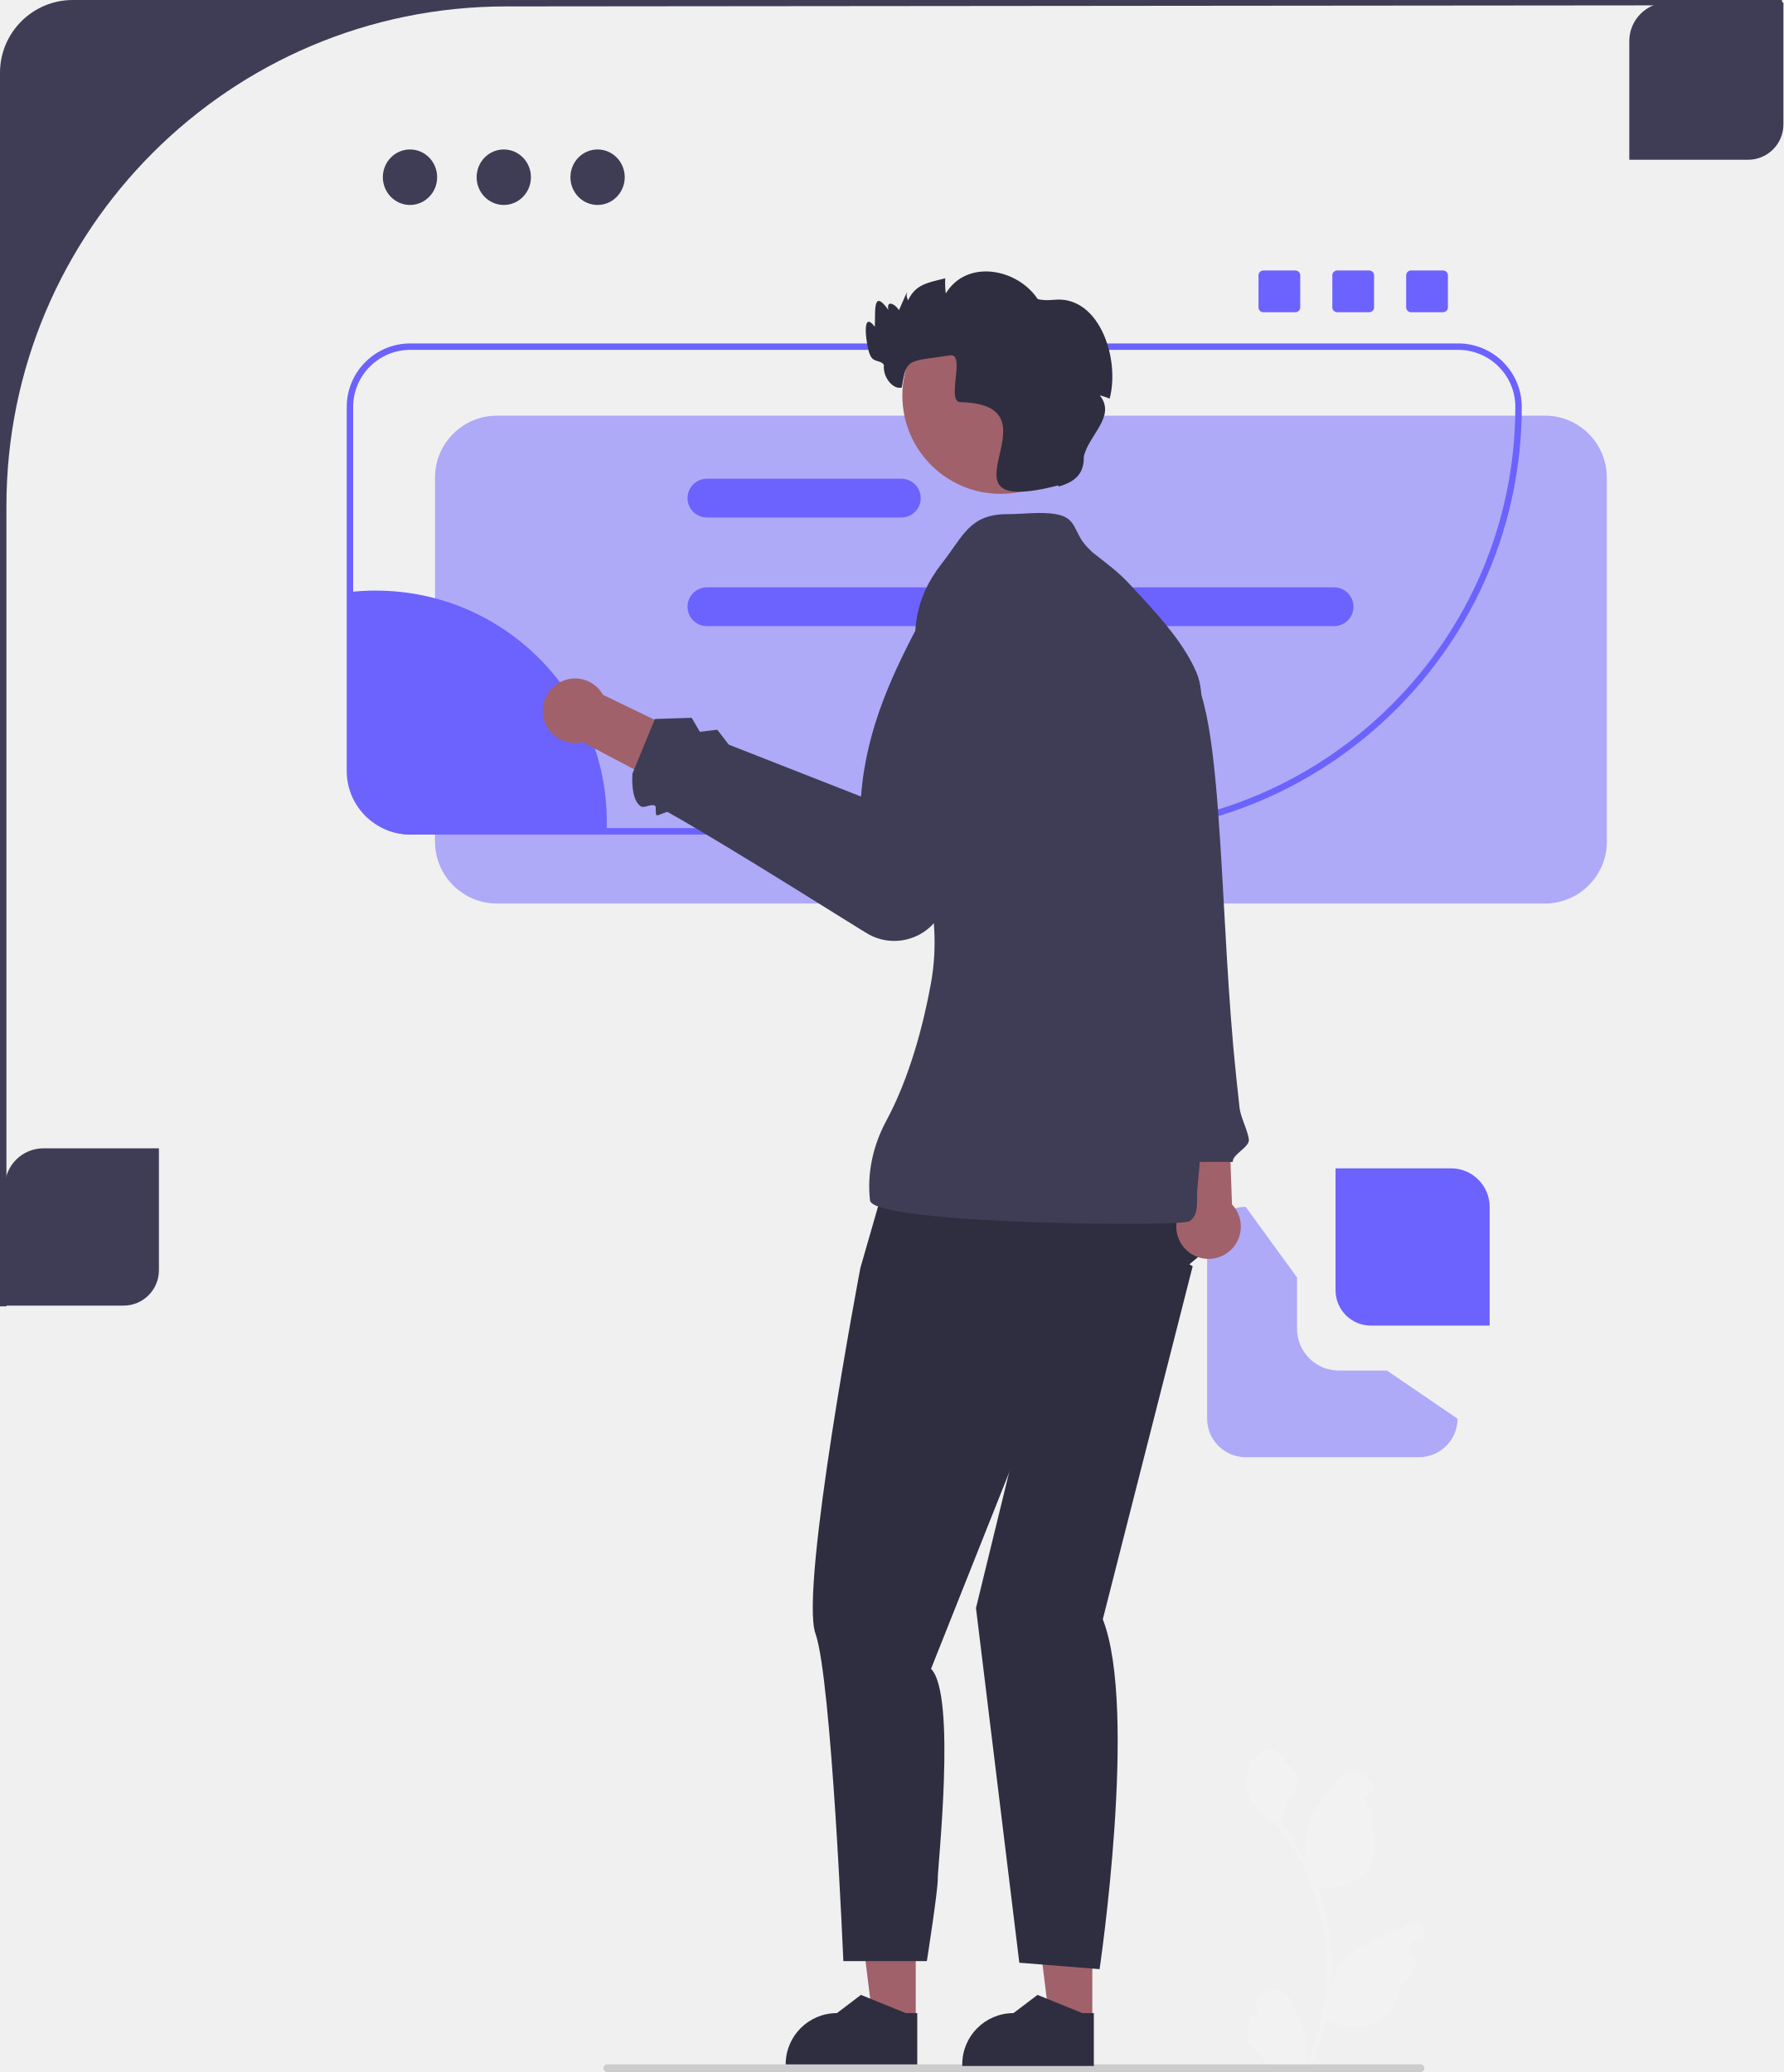
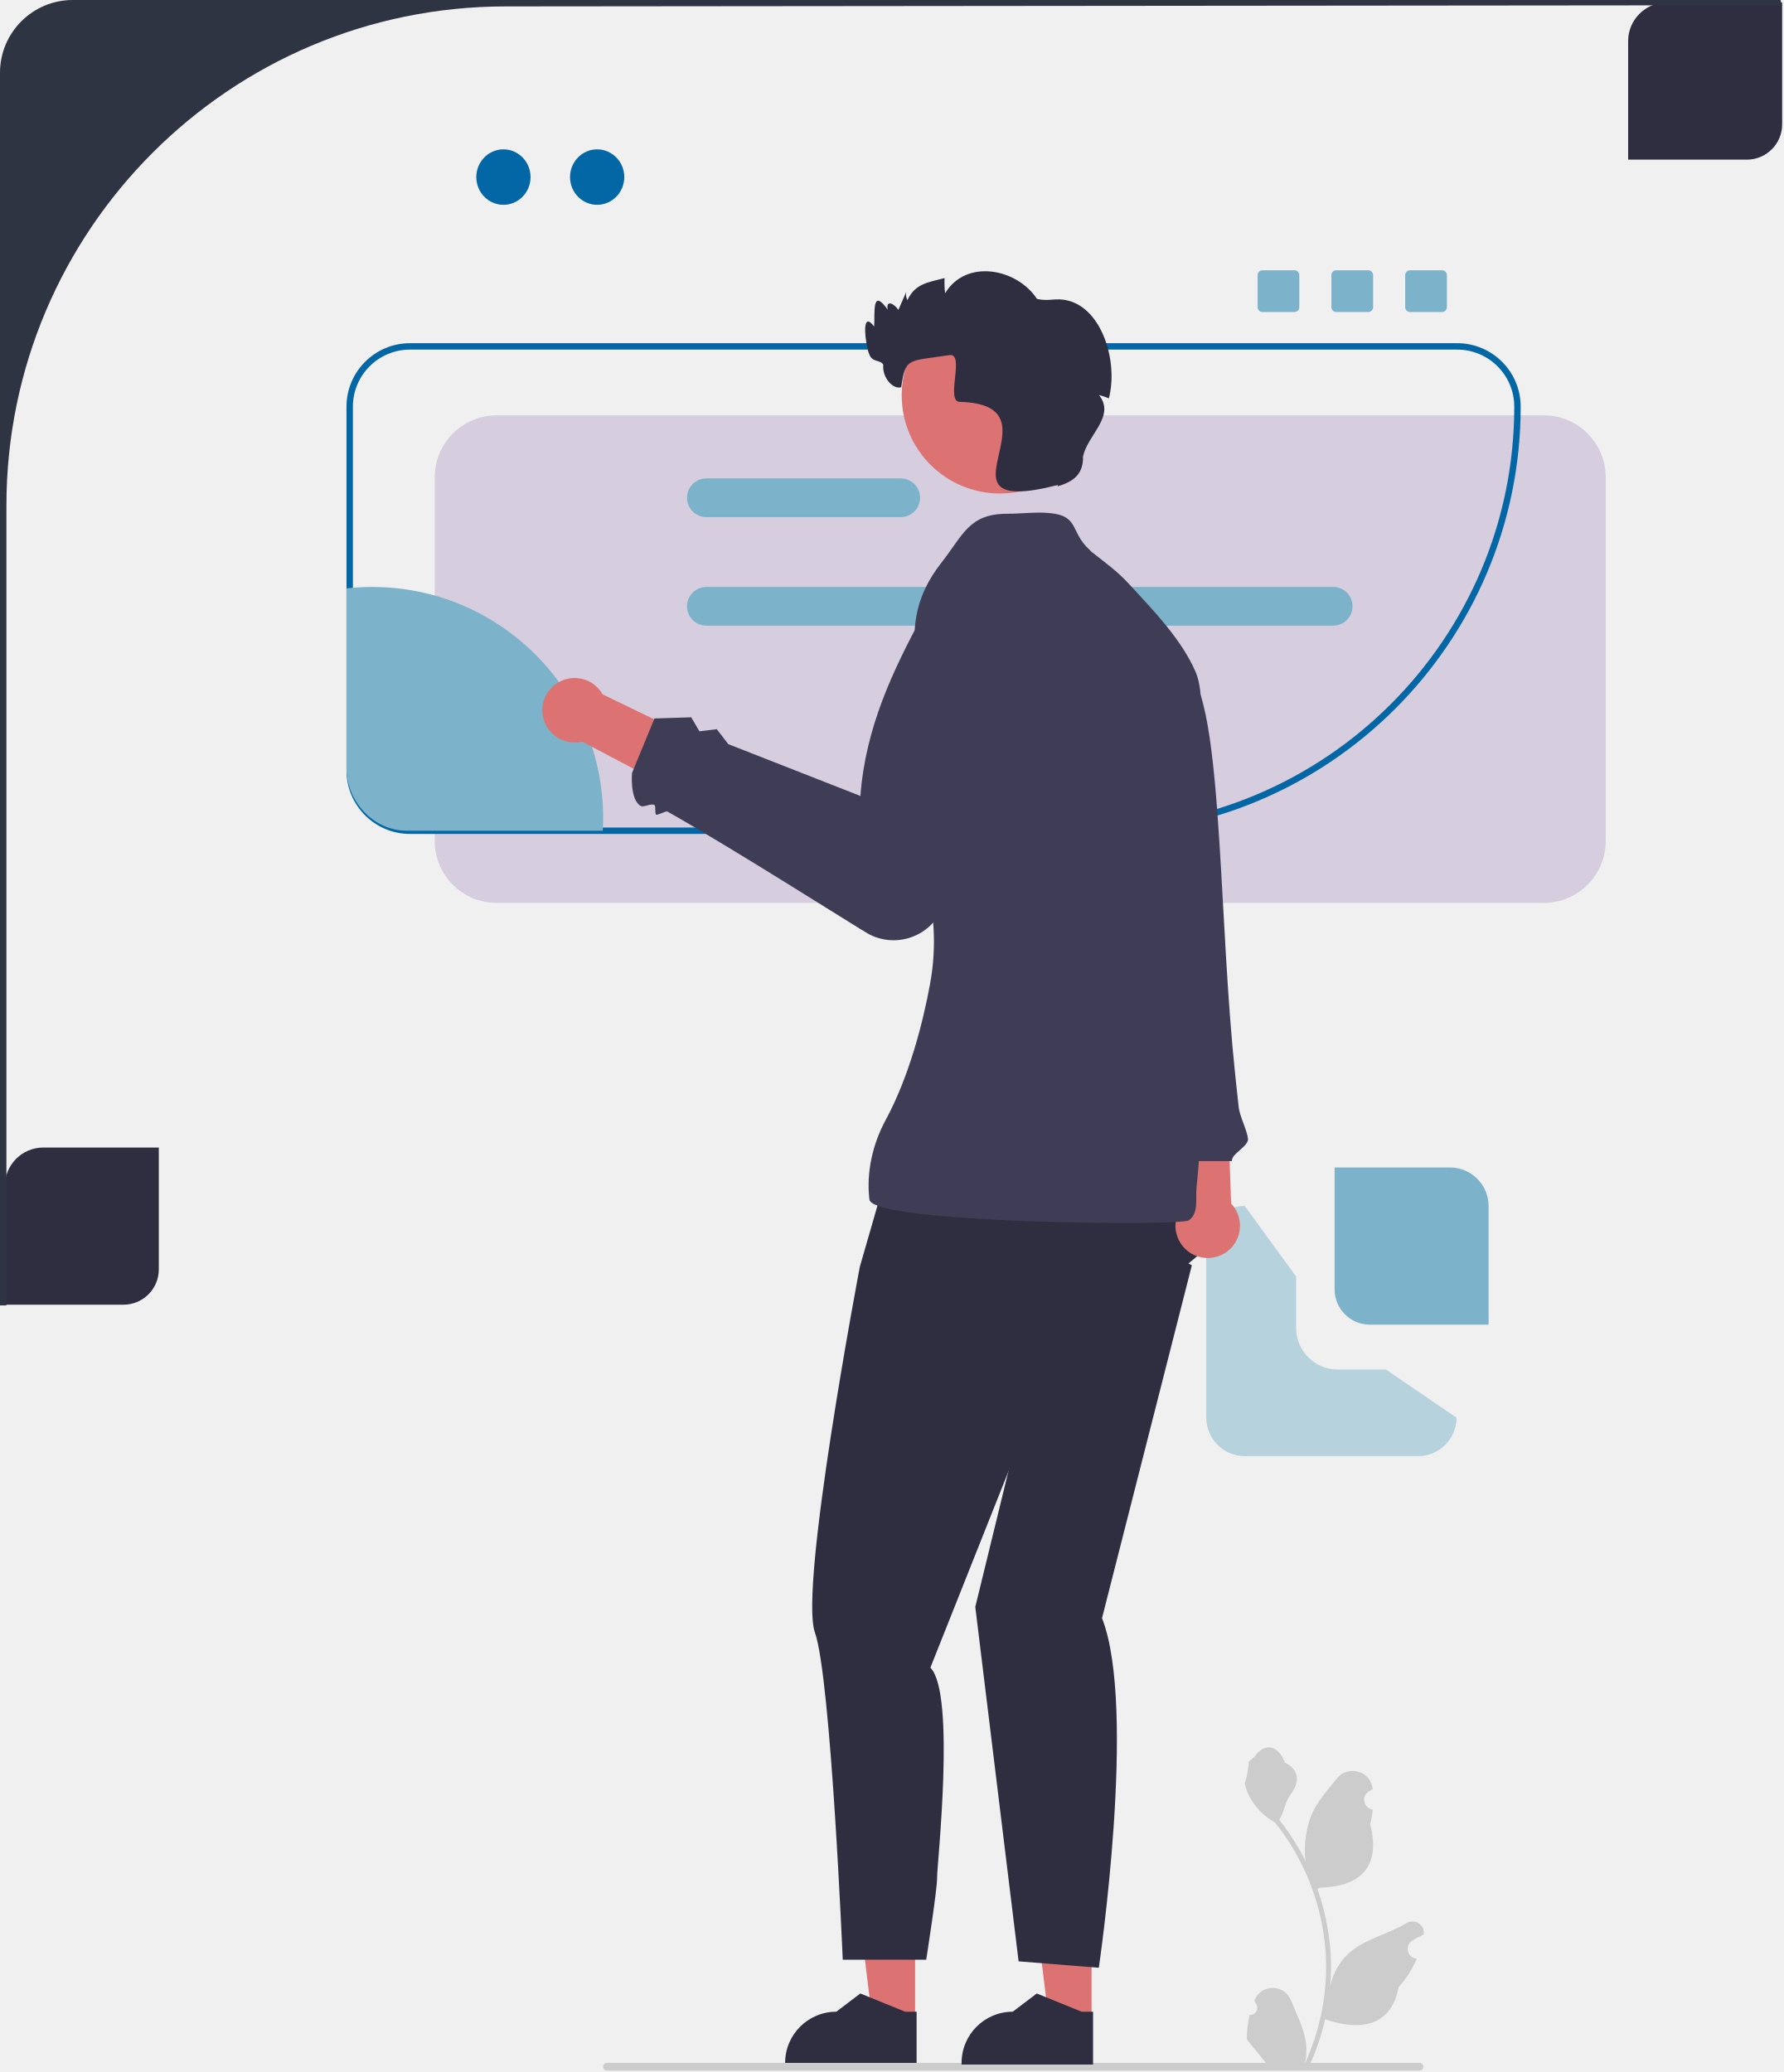
- <svg xmlns="http://www.w3.org/2000/svg" width="555.5" height="645.545">
-   <path d="M38.5 406.773h-37v-37c0-6.6 5.4-12 12-12h36v38c0 6.065-4.935 11-11 11zm506-357h-37v-37c0-6.6 5.4-12 12-12h36v38c0 6.065-4.935 11-11 11z" fill="#3f3d56" />
-   <path fill="#a0616a" d="M285.241 629.768l-13.327-.001-6.34-51.405 19.67.002-.003 51.404z" />
-   <path d="M285.71 643.671l-40.982-.002v-.518c0-8.81 7.142-15.95 15.951-15.951h.001l7.486-5.68 13.967 5.68h3.578v16.471zm-8.915-279.208L268 395s-19 99.935-14 113.935S262.685 611 262.685 611h26.016s3.504-22.34 3.401-25.703C292 581.935 298 527.935 290 519.935l35-88 55-46-21.567-26.77-81.638 5.298z" fill="#2f2e41" />
-   <path d="M404 414v-16l-16-22c-6.6 0-12 5.4-12 12v54c0 6.6 5.4 12 12 12h54c6.6 0 12-5.4 12-12l-22-15h-15c-7.168 0-13-5.832-13-13zm77.22-132.5H154.78c-10.631 0-19.28-8.649-19.28-19.28V148.78c0-10.631 8.649-19.28 19.28-19.28h326.44c10.63 0 19.28 8.649 19.28 19.28v113.44c0 10.631-8.65 19.28-19.28 19.28z" fill="#6c63ff" opacity=".5" />
-   <path d="M340.78 260h-213c-10.906 0-19.78-8.874-19.78-19.78V126.78c0-10.907 8.873-19.78 19.78-19.78h326.44c10.906 0 19.78 8.874 19.78 19.78C474 200.238 414.238 260 340.78 260zm-213-151c-9.804 0-17.78 7.976-17.78 17.78v113.44c0 9.804 7.976 17.78 17.78 17.78h213C413.135 258 472 199.135 472 126.78c0-9.804-7.976-17.78-17.78-17.78H127.78z" fill="#6c63ff" />
-   <path d="M367.8 377.044l-2.117-29.963 16.948-3.597 1.11 31.758a10.047 10.047 0 011.702 2.43c2.48 4.968.462 11.006-4.507 13.485-4.968 2.48-11.006.462-13.485-4.507-1.581-3.168-1.327-6.768.349-9.606z" fill="#a0616a" />
-   <path d="M340.895 184.923l-6.52 4.86 16.024 91.378-2.342 5.594 3.125 2.939.958 7.028L364.758 362H384c-.282-2.268 5.28-4.592 5-7-.32-2.753-2.575-6.918-2.895-9.827a1927.76 1927.76 0 01-.736-6.784c-.113-1.059-.227-2.124-.34-3.197-2.46-23.216-3.472-49.341-4.893-71.9-1.812-28.76-4.289-51.724-11.282-55.476l-27.959-22.893z" fill="#3f3d56" />
-   <path d="M389.535 628.212c2.065.13 3.207-2.437 1.644-3.933l-.155-.618c.02-.05.04-.1.062-.149 2.089-4.981 9.17-4.947 11.24.042 1.84 4.428 4.18 8.864 4.757 13.546a18.029 18.029 0 01-.317 6.2c4.308-9.41 6.575-19.686 6.575-30.02a69.91 69.91 0 00-.432-7.783 71.607 71.607 0 00-.995-6.31c-2.306-11.278-7.299-22.019-14.5-30.99-3.462-1.892-6.35-4.85-8.093-8.397-.627-1.278-1.118-2.654-1.35-4.056.394.052 1.485-5.948 1.188-6.317.55-.833 1.532-1.247 2.132-2.06 2.982-4.043 7.091-3.337 9.236 2.157 4.582 2.313 4.627 6.148 1.815 9.837-1.789 2.347-2.035 5.523-3.604 8.035.161.207.33.407.49.614a73.591 73.591 0 017.682 12.168c-.61-4.766.29-10.508 1.826-14.21 1.748-4.217 5.025-7.768 7.91-11.414 3.467-4.38 10.574-2.468 11.185 3.083l.017.161c-.429.242-.849.499-1.259.77-2.34 1.547-1.53 5.174 1.241 5.602l.063.01a30.628 30.628 0 01-.807 4.579c3.702 14.316-4.29 19.53-15.702 19.764-.252.13-.497.258-.749.381a73.187 73.187 0 012.764 9.979 73.856 73.856 0 011.28 9.049c.296 3.83.27 7.68-.052 11.503l.019-.135c.82-4.212 3.107-8.145 6.427-10.87 4.945-4.063 11.932-5.56 17.268-8.825 2.568-1.572 5.86.46 5.411 3.437l-.022.143a20.578 20.578 0 00-3.578 1.887c-2.339 1.547-1.53 5.174 1.242 5.602l.063.01.129.019a30.655 30.655 0 01-5.639 8.829c-2.314 12.497-12.256 13.683-22.89 10.044h-.006a75.092 75.092 0 01-5.045 14.726h-18.02c-.065-.2-.123-.407-.18-.607a20.52 20.52 0 004.986-.297c-1.337-1.641-2.674-3.295-4.011-4.935a1.12 1.12 0 01-.084-.097c-.679-.84-1.363-1.673-2.041-2.512v-.001a29.99 29.99 0 01.878-7.64z" fill="#f2f2f2" />
-   <path d="M187.983 644.355c0 .66.53 1.19 1.19 1.19h253.29c.66 0 1.19-.53 1.19-1.19 0-.66-.53-1.19-1.19-1.19h-253.29c-.66 0-1.19.53-1.19 1.19z" fill="#ccc" />
-   <path d="M22.69 0C10.159 0 0 10.159 0 22.69V407h2V157.68C2 71.7 71.7 2 157.68 2l397.684-.364L555 0H22.69z" fill="#3f3d56" />
-   <path d="M189 256c0 1.34-.04 2.68-.11 4h-61.11c-10.37 0-18.78-8.41-18.78-18.78v-56.78c2.63-.29 5.3-.44 8-.44 39.76 0 72 32.24 72 72zm226.55-73.004H220.183c-3.33 0-6.036 2.707-6.036 6.036s2.706 6.036 6.036 6.036H415.55c3.33 0 6.036-2.706 6.036-6.036s-2.707-6.036-6.036-6.036zm-134.794-33.844h-60.574c-3.33 0-6.036 2.706-6.036 6.036s2.706 6.036 6.036 6.036h60.574c3.33 0 6.036-2.706 6.036-6.036s-2.706-6.036-6.036-6.036z" fill="#6c63ff" />
-   <path fill="#a0616a" d="M340.241 629.768l-13.327-.001-6.34-51.405 19.67.002-.003 51.404z" />
-   <path d="M340.71 643.671l-40.982-.002v-.518c0-8.81 7.142-15.95 15.951-15.951h.001l7.486-5.68 13.967 5.68h3.578v16.471zM312.5 376.5l7 61L304 501l13.5 110.5 25 2s12-81 1-109l28-110-21-12-38-6z" fill="#2f2e41" />
-   <path d="M338.583 170.386c-4.412-4.71-2.901-9-9.722-10.203-4.624-.815-10.189.002-14.924-.002-11.9-.01-13.689 6.57-20.54 15.311C275.75 198.01 292.168 216.08 288 243c-3.873 25.014 6.506 38.636 1.91 63.718-2.189 11.939-6.43 28.75-13.852 42.48C271.96 356.78 269.994 365.6 271 374c.89 7.435 96.907 8.302 99.564 6.472 3.128-2.154 2.07-6.772 2.376-9.99.828-8.715 1.67-14.822-.423-23.724-1.967-8.365-1.93-18.086-1.958-26.732-.026-8.336-11.767 5.426-11.085-2.896.87-10.614 2.594-20.999 4.494-31.516 1.471-8.141 2.047-16.506 4.208-24.477 2.489-9.182 5.456-17.259 5.556-26.888.078-7.496 1.887-17.975-1.093-24.842-4.39-10.117-13.244-19.227-20.712-27.33-3.714-4.029-7.401-6.65-11.644-9.99" fill="#3f3d56" />
-   <path d="M187.85 216.49l27.034 13.09-5.324 16.488-28.09-14.858c-.944.228-1.935.325-2.954.265-5.544-.325-9.774-5.082-9.448-10.626.325-5.543 5.082-9.773 10.625-9.448 3.536.208 6.53 2.222 8.156 5.089z" fill="#a0616a" />
-   <path d="M270.775 291.212C268.185 289.841 228.74 264.685 208 253c-.389-.219-3.066 1.215-3.44 1.005-.57-.321-.027-2.705-.56-3.005-1.155-.65-3.312.823-4.269.284C196.266 249.33 197 241 197 241l7-17 11.444-.365L218 228l5.426-.654L227 232l41.192 16.162c1.601-21.478 10.19-39.197 19.494-56.53l3.761.71c9.484 1.792 15.81 10.819 14.259 20.345l-10.863 66.676a16.466 16.466 0 01-11.455 13.055 16.52 16.52 0 01-12.613-1.206z" fill="#3f3d56" />
-   <circle cx="311.671" cy="123.257" r="30.605" fill="#a0616a" />
-   <path d="M345.64 124.188c-1.07-.43-2.14-.79-3.07-1.02 5.251 6.611-3.614 12.413-4.99 19.18.114 5.372-2.822 7.808-7.96 9.28l.12-.42c-41.791 10.704 2.293-24.93-30.381-25.911-4.98.29 1.67-15.367-3.45-14.58-13 2-13.606.626-14.999 10.002-2.53.829-6-3.001-5.59-7.001-.927-1.684-3.347-.606-4.32-3.16-1.03-1.95-2.99-14.7 1.48-8.74.295-4.07-.856-12.387 4.22-5.28-.661-3.234 2.145-1.833 3.32.09.83-1.89 1.66-3.77 2.48-5.66-.23.85-.08 1.78.34 2.62 2.358-5.012 5.96-5.466 11.58-6.88-.066 1.535-.03 3.33.18 4.72 6.525-10.812 22.328-7.791 28.629 1.76 3.993.912 5.68-.47 9.68.53 10.748 2.687 15.662 19.26 12.73 30.47z" fill="#2f2e41" />
-   <path d="M427 413h37v-37c0-6.6-5.4-12-12-12h-36v38c0 6.065 4.935 11 11 11z" fill="#6c63ff" />
-   <ellipse cx="127.706" cy="55.21" rx="8.457" ry="8.645" fill="#3f3d56" />
-   <ellipse cx="156.92" cy="55.21" rx="8.457" ry="8.645" fill="#3f3d56" />
-   <ellipse cx="186.134" cy="55.21" rx="8.457" ry="8.645" fill="#3f3d56" />
-   <path d="M393.5 84.273c-.827 0-1.5.673-1.5 1.5v10c0 .827.673 1.5 1.5 1.5h10c.827 0 1.5-.673 1.5-1.5v-10c0-.827-.673-1.5-1.5-1.5h-10zm23 0c-.827 0-1.5.673-1.5 1.5v10c0 .827.673 1.5 1.5 1.5h10c.827 0 1.5-.673 1.5-1.5v-10c0-.827-.673-1.5-1.5-1.5h-10zm23 0c-.827 0-1.5.673-1.5 1.5v10c0 .827.673 1.5 1.5 1.5h10c.827 0 1.5-.673 1.5-1.5v-10c0-.827-.673-1.5-1.5-1.5h-10z" fill="#6c63ff" />
+ <svg xmlns="http://www.w3.org/2000/svg" width="556" height="646" fill="none">
+   <g clip-path="url(#clip0_2_2)">
+     <path d="M38.5 406.773h-37v-37c0-6.6 5.4-12 12-12h36v38c0 6.065-4.935 11-11 11zm506-357h-37v-37c0-6.6 5.4-12 12-12h36v38c0 6.065-4.935 11-11 11z" fill="#2F2E41" />
+     <path d="M285.241 629.768l-13.327-.001-6.34-51.405 19.67.002-.003 51.404z" fill="#DD7272" />
+     <path d="M285.71 643.671l-40.982-.002v-.518c0-8.809 7.142-15.951 15.951-15.951h.001l7.486-5.679 13.967 5.68h3.578l-.001 16.47zm-8.915-279.208L268 395s-19 99.935-14 113.935S262.685 611 262.685 611h26.016s3.504-22.341 3.401-25.703C292 581.935 298 527.935 290 519.935l35-88 55-46-21.567-26.771-81.638 5.299z" fill="#2F2E41" />
+     <path opacity=".5" d="M404 414v-16l-16-22c-6.6 0-12 5.4-12 12v54c0 6.6 5.4 12 12 12h54c6.6 0 12-5.4 12-12l-22-15h-15c-7.168 0-13-5.832-13-13z" fill="#7CB3CA" />
+     <path opacity=".5" d="M481.22 281.5H154.78c-10.631 0-19.28-8.649-19.28-19.28V148.78c0-10.631 8.649-19.28 19.28-19.28h326.44c10.631 0 19.28 8.649 19.28 19.28v113.44c0 10.631-8.649 19.28-19.28 19.28z" fill="#BAC" />
+     <path d="M340.78 260h-213c-10.906 0-19.78-8.874-19.78-19.78V126.78c0-10.907 8.873-19.78 19.78-19.78h326.44c10.906 0 19.78 8.874 19.78 19.78C474 200.238 414.238 260 340.78 260zm-213-151c-9.804 0-17.78 7.976-17.78 17.78v113.44c0 9.804 7.976 17.78 17.78 17.78h213C413.135 258 472 199.135 472 126.78c0-9.804-7.976-17.78-17.78-17.78H127.78z" fill="#0367A6" />
+     <path d="M367.8 377.044l-2.117-29.963 16.948-3.597 1.111 31.758a10.067 10.067 0 011.701 2.429c2.48 4.969.462 11.007-4.507 13.486-4.968 2.479-11.006.462-13.485-4.507-1.581-3.168-1.327-6.768.349-9.606z" fill="#DD7272" />
+     <path d="M340.895 184.923l-6.52 4.859 16.024 91.379-2.342 5.594 3.125 2.939.958 7.028L364.758 362H384c-.282-2.268 5.281-4.592 5-7-.321-2.753-2.575-6.918-2.895-9.827-.099-.9-.199-1.808-.298-2.722-.146-1.341-.292-2.695-.438-4.062-.113-1.059-.227-2.124-.34-3.197-2.461-23.216-3.472-49.341-4.893-71.9-1.812-28.76-4.289-51.724-11.282-55.476l-27.959-22.893z" fill="#3F3D56" />
+     <path d="M389.535 628.212c2.065.13 3.207-2.437 1.644-3.933l-.155-.618.062-.149c2.089-4.981 9.169-4.947 11.241.042 1.838 4.428 4.179 8.864 4.756 13.546a18.032 18.032 0 01-.317 6.201c4.308-9.411 6.575-19.687 6.575-30.021a69.91 69.91 0 00-.432-7.783 71.679 71.679 0 00-.995-6.31c-2.306-11.278-7.299-22.019-14.5-30.99-3.462-1.893-6.349-4.851-8.093-8.397-.627-1.278-1.118-2.654-1.35-4.056.394.052 1.485-5.948 1.188-6.317.549-.833 1.532-1.247 2.132-2.06 2.982-4.043 7.091-3.337 9.236 2.157 4.582 2.313 4.627 6.149 1.815 9.837-1.789 2.347-2.035 5.523-3.604 8.035.161.207.329.407.491.614a73.621 73.621 0 017.681 12.168c-.61-4.766.29-10.508 1.826-14.209 1.748-4.218 5.025-7.769 7.911-11.415 3.466-4.38 10.573-2.468 11.184 3.083l.017.161c-.429.242-.849.499-1.259.77-2.339 1.547-1.531 5.174 1.241 5.602l.063.01a30.699 30.699 0 01-.807 4.579c3.702 14.316-4.29 19.53-15.702 19.764-.252.129-.497.258-.749.381a73.134 73.134 0 012.764 9.979 73.771 73.771 0 011.279 9.049c.297 3.83.272 7.679-.051 11.503l.019-.135c.82-4.212 3.107-8.145 6.427-10.871 4.945-4.062 11.932-5.558 17.268-8.824 2.568-1.572 5.859.459 5.411 3.437l-.022.143c-.794.323-1.569.697-2.318 1.117-.429.242-.849.499-1.259.77-2.34 1.547-1.531 5.174 1.241 5.602l.063.009.129.02a30.653 30.653 0 01-5.639 8.829c-2.314 12.497-12.256 13.683-22.89 10.044h-.006a75.146 75.146 0 01-5.045 14.726h-18.02c-.065-.2-.123-.407-.181-.607 1.667.103 3.346.006 4.987-.297-1.338-1.641-2.674-3.295-4.011-4.935a.908.908 0 01-.084-.097c-.679-.84-1.363-1.673-2.041-2.512l-.001-.001a30.02 30.02 0 01.879-7.64l.001-.001z" fill="#CCC" />
+     <path d="M187.983 644.355c0 .66.53 1.19 1.19 1.19h253.29c.66 0 1.19-.53 1.19-1.19 0-.66-.53-1.19-1.19-1.19h-253.29c-.66 0-1.19.53-1.19 1.19z" fill="#CCC" />
+     <path d="M22.69 0C10.159 0 0 10.159 0 22.69V407h2V157.68C2 71.7 71.7 2 157.68 2l397.684-.364L555 0H22.69z" fill="#2E3441" />
+     <path d="M188 255c0 1.34-.04 2.68-.11 4h-61.11c-10.37 0-18.78-9.13-18.78-19.5v-56.06c2.63-.29 5.3-.44 8-.44 39.76 0 72 32.24 72 72zm227.551-72.004H220.182a6.041 6.041 0 00-6.036 6.036 6.04 6.04 0 006.036 6.036h195.369a6.041 6.041 0 006.036-6.036 6.042 6.042 0 00-6.036-6.036zm-134.795-33.844h-60.574a6.04 6.04 0 00-6.036 6.036 6.04 6.04 0 006.036 6.036h60.574a6.04 6.04 0 006.036-6.036 6.04 6.04 0 00-6.036-6.036z" fill="#7CB3CA" />
+     <path d="M340.241 629.768l-13.327-.001-6.34-51.405 19.67.002-.003 51.404z" fill="#DD7272" />
+     <path d="M340.71 643.671l-40.982-.002v-.518c0-8.809 7.142-15.951 15.951-15.951h.001l7.486-5.679 13.967 5.68h3.578l-.001 16.47zM312.5 376.5l7 61L304 501l13.5 110.5 25 2s12-81 1-109l28-110-21-12-38-6z" fill="#2F2E41" />
+     <path d="M338.583 170.386c-4.412-4.71-2.901-9.001-9.722-10.203-4.624-.815-10.189.002-14.924-.002-11.9-.011-13.689 6.569-20.54 15.311C275.75 198.009 292.168 216.079 288 243c-3.873 25.014 6.506 38.636 1.909 63.718-2.188 11.939-6.429 28.75-13.851 42.48-4.098 7.582-6.064 16.401-5.058 24.802.889 7.435 96.907 8.302 99.564 6.472 3.128-2.154 2.07-6.772 2.376-9.989.828-8.716 1.67-14.823-.423-23.725-1.967-8.366-1.931-18.086-1.958-26.732-.026-8.336-11.767 5.426-11.085-2.896.87-10.614 2.594-20.999 4.494-31.516 1.471-8.141 2.047-16.506 4.208-24.477 2.489-9.182 5.456-17.259 5.556-26.888.078-7.496 1.887-17.975-1.093-24.842-4.39-10.117-13.244-19.227-20.712-27.33-3.714-4.029-7.401-6.651-11.644-9.99" fill="#3F3D56" />
+     <path d="M187.849 216.49l27.035 13.091-5.324 16.487-28.09-14.858c-.943.228-1.935.325-2.954.265-5.544-.325-9.774-5.082-9.448-10.626.325-5.543 5.082-9.773 10.625-9.448 3.536.208 6.53 2.222 8.156 5.089z" fill="#DD7272" />
+     <path d="M270.775 291.212C268.186 289.841 228.74 264.685 208 253c-.389-.219-3.066 1.215-3.439 1.005-.57-.321-.028-2.705-.561-3.005-1.155-.651-3.312.823-4.269.284C196.266 249.331 197 241 197 241l7-17 11.444-.365L218 228l5.426-.654L227 232l41.192 16.162c1.601-21.478 10.19-39.197 19.494-56.53l3.761.71c9.484 1.792 15.811 10.819 14.259 20.345l-10.863 66.676a16.466 16.466 0 01-11.455 13.055 16.522 16.522 0 01-12.613-1.206z" fill="#3F3D56" />
+     <path d="M311.671 153.862c16.902 0 30.604-13.702 30.604-30.605s-13.702-30.605-30.604-30.605c-16.903 0-30.605 13.702-30.605 30.605s13.702 30.605 30.605 30.605z" fill="#DD7272" />
+     <path d="M345.639 124.188c-1.069-.43-2.14-.79-3.069-1.02 5.251 6.611-3.614 12.413-4.99 19.18.114 5.372-2.822 7.808-7.961 9.28l.121-.42c-41.791 10.704 2.293-24.93-30.381-25.911-4.98.291 1.671-15.367-3.45-14.579-13 2-13.606.625-14.999 10.001-2.531.829-6.001-3.001-5.59-7.001-.927-1.684-3.347-.606-4.32-3.161-1.03-1.949-2.99-14.7 1.479-8.739.296-4.07-.855-12.387 4.221-5.28-.661-3.234 2.145-1.834 3.319.09.83-1.89 1.66-3.77 2.48-5.66-.23.85-.08 1.78.341 2.62 2.358-5.012 5.96-5.466 11.579-6.88-.065 1.535-.03 3.33.18 4.72 6.526-10.812 22.329-7.791 28.63 1.76 3.993.912 5.68-.47 9.68.53 10.748 2.686 15.662 19.259 12.73 30.47z" fill="#2F2E41" />
+     <path d="M427 413h37v-37c0-6.6-5.4-12-12-12h-36v38c0 6.065 4.935 11 11 11z" fill="#7CB3CA" />
+     <path d="M156.92 63.855c4.67 0 8.456-3.87 8.456-8.645 0-4.774-3.786-8.645-8.456-8.645-4.671 0-8.457 3.87-8.457 8.645 0 4.775 3.786 8.645 8.457 8.645zm29.214 0c4.67 0 8.456-3.87 8.456-8.645 0-4.774-3.786-8.645-8.456-8.645-4.671 0-8.457 3.87-8.457 8.645 0 4.775 3.786 8.645 8.457 8.645z" fill="#0367A6" />
+     <path d="M393.5 84.273c-.827 0-1.5.672-1.5 1.5v10c0 .827.673 1.5 1.5 1.5h10c.827 0 1.5-.673 1.5-1.5v-10c0-.828-.673-1.5-1.5-1.5h-10zm23 0c-.827 0-1.5.672-1.5 1.5v10c0 .827.673 1.5 1.5 1.5h10c.827 0 1.5-.673 1.5-1.5v-10c0-.828-.673-1.5-1.5-1.5h-10zm23 0c-.827 0-1.5.672-1.5 1.5v10c0 .827.673 1.5 1.5 1.5h10c.827 0 1.5-.673 1.5-1.5v-10c0-.828-.673-1.5-1.5-1.5h-10z" fill="#7CB3CA" />
+   </g>
+   <defs>
+     <clipPath id="clip0_2_2">
+       <path fill="#fff" d="M0 0h555.5v645.545H0z" />
+     </clipPath>
+   </defs>
</svg>
